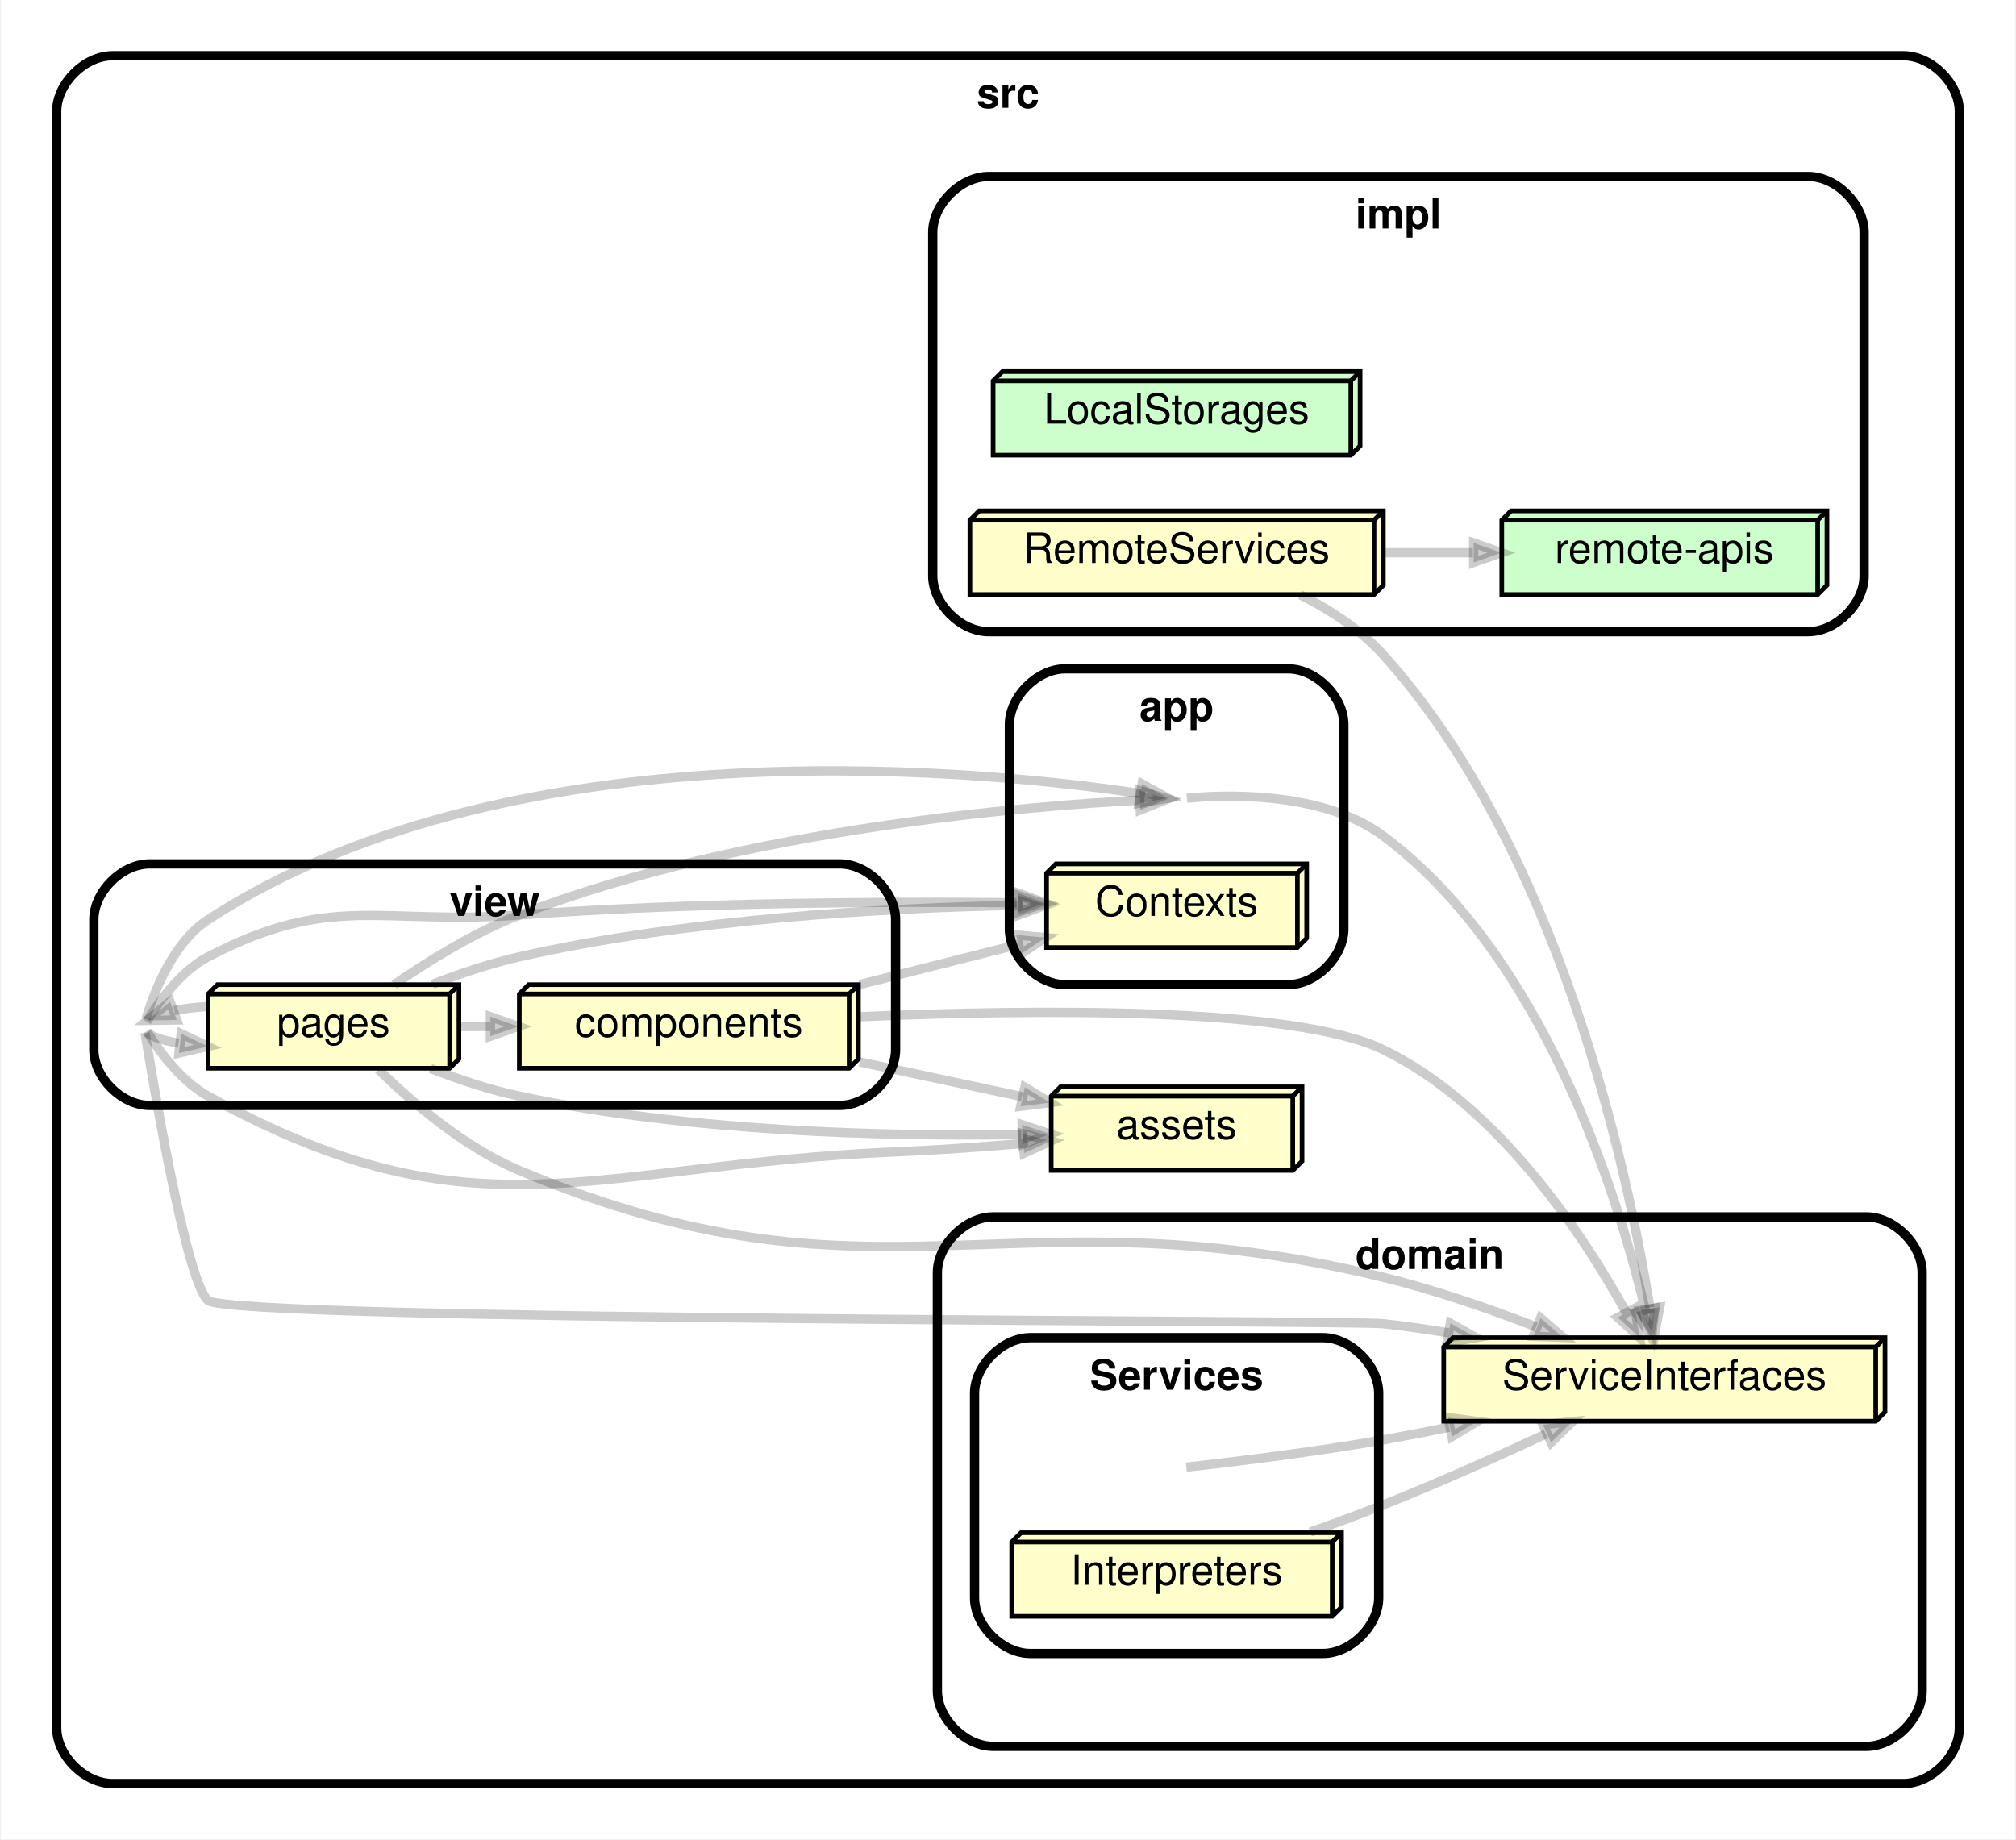
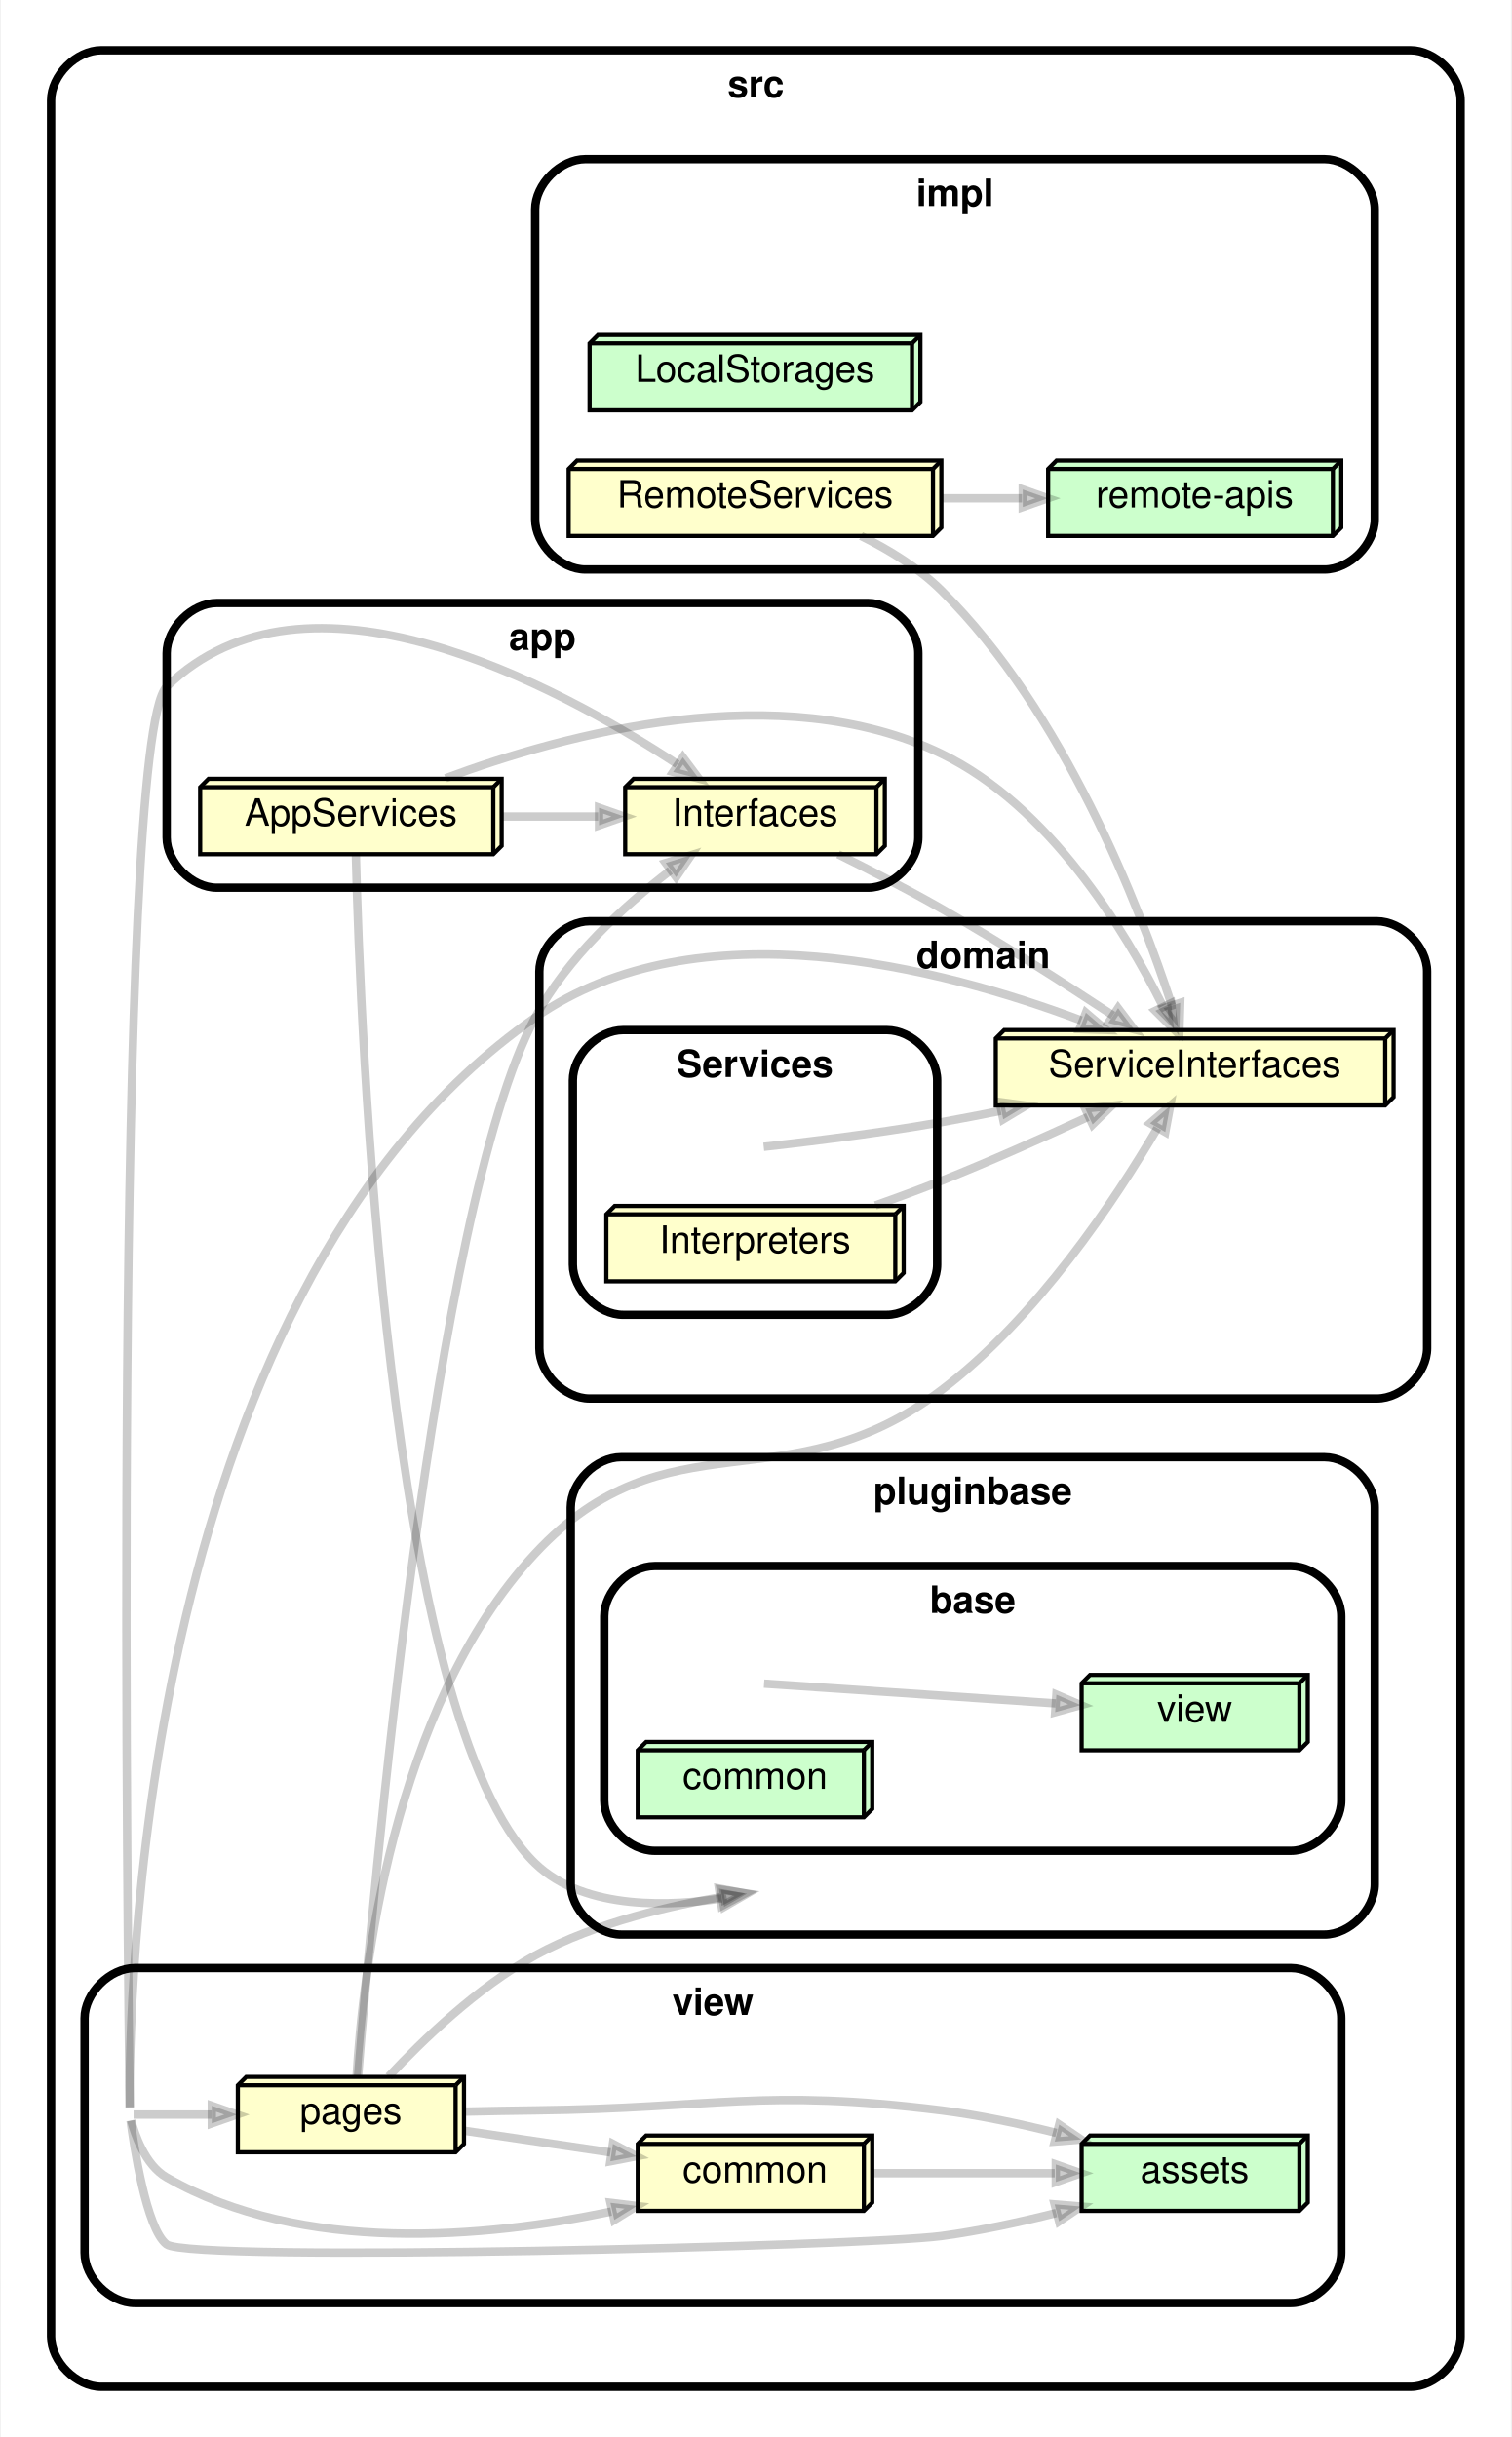
- <svg xmlns="http://www.w3.org/2000/svg" xmlns:xlink="http://www.w3.org/1999/xlink" width="434pt" height="396pt" viewBox="0.00 0.00 433.60 396.00">
-   <g id="graph0" class="graph" transform="scale(1 1) rotate(0) translate(4 392)">
-     <polygon fill="white" stroke="transparent" points="-4,4 -4,-392 429.6,-392 429.6,4 -4,4" />
+ <svg xmlns="http://www.w3.org/2000/svg" xmlns:xlink="http://www.w3.org/1999/xlink" width="361pt" height="582pt" viewBox="0.00 0.00 360.60 582.00">
+   <g id="graph0" class="graph" transform="scale(1 1) rotate(0) translate(4 578)">
+     <polygon fill="white" stroke="transparent" points="-4,4 -4,-578 356.6,-578 356.6,4 -4,4" />
    <g id="clust1" class="cluster">
-       <path fill="#ffffff" stroke="black" stroke-width="2" d="M20,-8C20,-8 405.6,-8 405.6,-8 411.6,-8 417.6,-14 417.6,-20 417.6,-20 417.6,-368 417.6,-368 417.6,-374 411.6,-380 405.6,-380 405.6,-380 20,-380 20,-380 14,-380 8,-374 8,-368 8,-368 8,-20 8,-20 8,-14 14,-8 20,-8" />
-       <text text-anchor="middle" x="212.8" y="-368.8" font-family="Helvetica,sans-Serif" font-weight="bold" font-size="9.00">src</text>
+       <path fill="#ffffff" stroke="black" stroke-width="2" d="M20,-8C20,-8 332.6,-8 332.6,-8 338.6,-8 344.6,-14 344.6,-20 344.6,-20 344.6,-554 344.6,-554 344.6,-560 338.6,-566 332.6,-566 332.6,-566 20,-566 20,-566 14,-566 8,-560 8,-554 8,-554 8,-20 8,-20 8,-14 14,-8 20,-8" />
+       <text text-anchor="middle" x="176.3" y="-554.8" font-family="Helvetica,sans-Serif" font-weight="bold" font-size="9.00">src</text>
    </g>
    <g id="clust2" class="cluster">
-       <path fill="#ffffff" stroke="black" stroke-width="2" d="M225.1,-180C225.1,-180 273.1,-180 273.1,-180 279.1,-180 285.1,-186 285.1,-192 285.1,-192 285.1,-236 285.1,-236 285.1,-242 279.1,-248 273.1,-248 273.1,-248 225.1,-248 225.1,-248 219.1,-248 213.1,-242 213.1,-236 213.1,-236 213.1,-192 213.1,-192 213.1,-186 219.1,-180 225.1,-180" />
-       <text text-anchor="middle" x="249.1" y="-236.8" font-family="Helvetica,sans-Serif" font-weight="bold" font-size="9.00">app</text>
+       <path fill="#ffffff" stroke="black" stroke-width="2" d="M47.6,-366C47.6,-366 203.1,-366 203.1,-366 209.1,-366 215.1,-372 215.1,-378 215.1,-378 215.1,-422 215.1,-422 215.1,-428 209.1,-434 203.1,-434 203.1,-434 47.6,-434 47.6,-434 41.6,-434 35.6,-428 35.6,-422 35.6,-422 35.6,-378 35.6,-378 35.6,-372 41.6,-366 47.6,-366" />
+       <text text-anchor="middle" x="125.35" y="-422.8" font-family="Helvetica,sans-Serif" font-weight="bold" font-size="9.00">app</text>
    </g>
    <g id="clust3" class="cluster">
-       <path fill="#ffffff" stroke="black" stroke-width="2" d="M209.6,-16C209.6,-16 397.6,-16 397.6,-16 403.6,-16 409.6,-22 409.6,-28 409.6,-28 409.6,-118 409.6,-118 409.6,-124 403.6,-130 397.6,-130 397.6,-130 209.6,-130 209.6,-130 203.6,-130 197.6,-124 197.6,-118 197.6,-118 197.6,-28 197.6,-28 197.6,-22 203.6,-16 209.6,-16" />
-       <text text-anchor="middle" x="303.6" y="-118.8" font-family="Helvetica,sans-Serif" font-weight="bold" font-size="9.00">domain</text>
+       <path fill="#ffffff" stroke="black" stroke-width="2" d="M136.6,-244C136.6,-244 324.6,-244 324.6,-244 330.6,-244 336.6,-250 336.6,-256 336.6,-256 336.6,-346 336.6,-346 336.6,-352 330.6,-358 324.6,-358 324.6,-358 136.6,-358 136.6,-358 130.6,-358 124.6,-352 124.6,-346 124.6,-346 124.6,-256 124.6,-256 124.6,-250 130.6,-244 136.6,-244" />
+       <text text-anchor="middle" x="230.6" y="-346.8" font-family="Helvetica,sans-Serif" font-weight="bold" font-size="9.00">domain</text>
    </g>
    <g id="clust4" class="cluster">
-       <path fill="#ffffff" stroke="black" stroke-width="2" d="M217.6,-36C217.6,-36 280.6,-36 280.6,-36 286.6,-36 292.6,-42 292.6,-48 292.6,-48 292.6,-92 292.6,-92 292.6,-98 286.6,-104 280.6,-104 280.6,-104 217.6,-104 217.6,-104 211.6,-104 205.6,-98 205.6,-92 205.6,-92 205.6,-48 205.6,-48 205.6,-42 211.6,-36 217.6,-36" />
-       <text text-anchor="middle" x="249.1" y="-92.8" font-family="Helvetica,sans-Serif" font-weight="bold" font-size="9.00">Services</text>
+       <path fill="#ffffff" stroke="black" stroke-width="2" d="M144.6,-264C144.6,-264 207.6,-264 207.6,-264 213.6,-264 219.6,-270 219.6,-276 219.6,-276 219.6,-320 219.6,-320 219.6,-326 213.6,-332 207.6,-332 207.6,-332 144.6,-332 144.6,-332 138.6,-332 132.6,-326 132.6,-320 132.6,-320 132.6,-276 132.6,-276 132.6,-270 138.6,-264 144.6,-264" />
+       <text text-anchor="middle" x="176.1" y="-320.8" font-family="Helvetica,sans-Serif" font-weight="bold" font-size="9.00">Services</text>
    </g>
    <g id="clust5" class="cluster">
-       <path fill="#ffffff" stroke="black" stroke-width="2" d="M208.6,-256C208.6,-256 385.1,-256 385.1,-256 391.1,-256 397.1,-262 397.1,-268 397.1,-268 397.1,-342 397.1,-342 397.1,-348 391.1,-354 385.1,-354 385.1,-354 208.6,-354 208.6,-354 202.6,-354 196.6,-348 196.6,-342 196.6,-342 196.6,-268 196.6,-268 196.6,-262 202.6,-256 208.6,-256" />
-       <text text-anchor="middle" x="296.85" y="-342.8" font-family="Helvetica,sans-Serif" font-weight="bold" font-size="9.00">impl</text>
+       <path fill="#ffffff" stroke="black" stroke-width="2" d="M135.6,-442C135.6,-442 312.1,-442 312.1,-442 318.1,-442 324.1,-448 324.1,-454 324.1,-454 324.1,-528 324.1,-528 324.1,-534 318.1,-540 312.1,-540 312.1,-540 135.6,-540 135.6,-540 129.6,-540 123.6,-534 123.6,-528 123.6,-528 123.6,-454 123.6,-454 123.6,-448 129.6,-442 135.6,-442" />
+       <text text-anchor="middle" x="223.85" y="-528.8" font-family="Helvetica,sans-Serif" font-weight="bold" font-size="9.00">impl</text>
    </g>
    <g id="clust6" class="cluster">
-       <path fill="#ffffff" stroke="black" stroke-width="2" d="M28,-154C28,-154 176.6,-154 176.6,-154 182.6,-154 188.6,-160 188.6,-166 188.6,-166 188.6,-194 188.6,-194 188.6,-200 182.6,-206 176.6,-206 176.6,-206 28,-206 28,-206 22,-206 16,-200 16,-194 16,-194 16,-166 16,-166 16,-160 22,-154 28,-154" />
-       <text text-anchor="middle" x="102.3" y="-194.8" font-family="Helvetica,sans-Serif" font-weight="bold" font-size="9.00">view</text>
+       <path fill="#ffffff" stroke="black" stroke-width="2" d="M144.1,-116C144.1,-116 312.1,-116 312.1,-116 318.1,-116 324.1,-122 324.1,-128 324.1,-128 324.1,-218 324.1,-218 324.1,-224 318.1,-230 312.1,-230 312.1,-230 144.1,-230 144.1,-230 138.1,-230 132.1,-224 132.1,-218 132.1,-218 132.1,-128 132.1,-128 132.1,-122 138.1,-116 144.1,-116" />
+       <text text-anchor="middle" x="228.1" y="-218.8" font-family="Helvetica,sans-Serif" font-weight="bold" font-size="9.00">pluginbase</text>
+     </g>
+     <g id="clust7" class="cluster">
+       <path fill="#ffffff" stroke="black" stroke-width="2" d="M152.1,-136C152.1,-136 304.1,-136 304.1,-136 310.1,-136 316.1,-142 316.1,-148 316.1,-148 316.1,-192 316.1,-192 316.1,-198 310.1,-204 304.1,-204 304.1,-204 152.1,-204 152.1,-204 146.1,-204 140.1,-198 140.1,-192 140.1,-192 140.1,-148 140.1,-148 140.1,-142 146.1,-136 152.1,-136" />
+       <text text-anchor="middle" x="228.1" y="-192.8" font-family="Helvetica,sans-Serif" font-weight="bold" font-size="9.00">base</text>
+     </g>
+     <g id="clust8" class="cluster">
+       <path fill="#ffffff" stroke="black" stroke-width="2" d="M28,-28C28,-28 304.1,-28 304.1,-28 310.1,-28 316.1,-34 316.1,-40 316.1,-40 316.1,-96 316.1,-96 316.1,-102 310.1,-108 304.1,-108 304.1,-108 28,-108 28,-108 22,-108 16,-102 16,-96 16,-96 16,-40 16,-40 16,-34 22,-28 28,-28" />
+       <text text-anchor="middle" x="166.05" y="-96.8" font-family="Helvetica,sans-Serif" font-weight="bold" font-size="9.00">view</text>
    </g>
    <g id="node3" class="node">
      <g id="a_node3">
-         <a xlink:href="src/domain/ServiceInterfaces" xlink:title="ServiceInterfaces">
-           <polygon fill="#ffffcc" stroke="black" points="401.6,-104 308.6,-104 306.6,-102 306.6,-86 399.6,-86 401.6,-88 401.6,-104" />
-           <polyline fill="none" stroke="black" points="399.6,-102 306.6,-102 " />
-           <polyline fill="none" stroke="black" points="399.6,-102 399.6,-86 " />
-           <polyline fill="none" stroke="black" points="399.6,-102 401.6,-104 " />
-           <text text-anchor="middle" x="354.1" y="-92.8" font-family="Helvetica,sans-Serif" font-size="9.00">ServiceInterfaces</text>
-         </a>
-       </g>
-     </g>
-     <g id="edge1" class="edge">
-       <path fill="none" stroke="#000000" stroke-width="2" stroke-opacity="0.2" d="M251.32,-220.14C256.85,-220.7 279.82,-222.29 293.6,-212 327.95,-186.37 343.94,-135.25 350.01,-109.93" />
-       <polygon fill="#000000" fill-opacity="0.2" stroke="#000000" stroke-width="2" stroke-opacity="0.2" points="352.06,-110.4 351.34,-104.08 347.96,-109.46 352.06,-110.4" />
+         <a xlink:href="src/app/AppServices" xlink:title="AppServices">
+           <polygon fill="#ffffcc" stroke="black" points="115.6,-392 45.6,-392 43.6,-390 43.6,-374 113.6,-374 115.6,-376 115.6,-392" />
+           <polyline fill="none" stroke="black" points="113.6,-390 43.6,-390 " />
+           <polyline fill="none" stroke="black" points="113.6,-390 113.6,-374 " />
+           <polyline fill="none" stroke="black" points="113.6,-390 115.6,-392 " />
+           <text text-anchor="middle" x="79.6" y="-380.8" font-family="Helvetica,sans-Serif" font-size="9.00">AppServices</text>
+         </a>
+       </g>
    </g>
    <g id="node4" class="node">
      <g id="a_node4">
-         <a xlink:href="src/app/Contexts" xlink:title="Contexts">
-           <polygon fill="#ffffcc" stroke="black" points="277.1,-206 223.1,-206 221.1,-204 221.1,-188 275.1,-188 277.1,-190 277.1,-206" />
-           <polyline fill="none" stroke="black" points="275.1,-204 221.1,-204 " />
-           <polyline fill="none" stroke="black" points="275.1,-204 275.1,-188 " />
-           <polyline fill="none" stroke="black" points="275.1,-204 277.1,-206 " />
-           <text text-anchor="middle" x="249.1" y="-194.8" font-family="Helvetica,sans-Serif" font-size="9.00">Contexts</text>
-         </a>
-       </g>
-     </g>
-     <g id="node5" class="node">
-       <g id="a_node5">
-         <a xlink:href="src/assets" xlink:title="assets">
-           <polygon fill="#ffffcc" stroke="black" points="276.1,-158 224.1,-158 222.1,-156 222.1,-140 274.1,-140 276.1,-142 276.1,-158" />
-           <polyline fill="none" stroke="black" points="274.1,-156 222.1,-156 " />
-           <polyline fill="none" stroke="black" points="274.1,-156 274.1,-140 " />
-           <polyline fill="none" stroke="black" points="274.1,-156 276.1,-158 " />
-           <text text-anchor="middle" x="249.1" y="-146.8" font-family="Helvetica,sans-Serif" font-size="9.00">assets</text>
-         </a>
-       </g>
+         <a xlink:href="src/domain/ServiceInterfaces" xlink:title="ServiceInterfaces">
+           <polygon fill="#ffffcc" stroke="black" points="328.6,-332 235.6,-332 233.6,-330 233.6,-314 326.6,-314 328.6,-316 328.6,-332" />
+           <polyline fill="none" stroke="black" points="326.6,-330 233.6,-330 " />
+           <polyline fill="none" stroke="black" points="326.6,-330 326.6,-314 " />
+           <polyline fill="none" stroke="black" points="326.6,-330 328.6,-332 " />
+           <text text-anchor="middle" x="281.1" y="-320.8" font-family="Helvetica,sans-Serif" font-size="9.00">ServiceInterfaces</text>
+         </a>
+       </g>
+     </g>
+     <g id="edge1" class="edge">
+       <path fill="none" stroke="#000000" stroke-width="2" stroke-opacity="0.2" d="M102.21,-392.14C130.8,-402.77 182.08,-416.61 220.6,-398 246.42,-385.53 264.46,-355.81 273.48,-337.75" />
+       <polygon fill="#000000" fill-opacity="0.2" stroke="#000000" stroke-width="2" stroke-opacity="0.2" points="275.48,-338.43 276.19,-332.12 271.7,-336.61 275.48,-338.43" />
    </g>
    <g id="edge2" class="edge">
-       <path fill="none" stroke="#000000" stroke-width="2" stroke-opacity="0.2" d="M251.18,-76.12C256.09,-76.66 276.79,-79.01 293.6,-82 298.21,-82.82 303.01,-83.75 307.79,-84.72" />
-       <polygon fill="#000000" fill-opacity="0.2" stroke="#000000" stroke-width="2" stroke-opacity="0.2" points="307.52,-86.8 313.82,-85.96 308.37,-82.69 307.52,-86.8" />
-     </g>
-     <g id="node8" class="node">
-       <g id="a_node8">
+       <path fill="none" stroke="#000000" stroke-width="2" stroke-opacity="0.2" d="M80.78,-373.86C81.81,-332.97 88.11,-167.26 123.6,-133 135.6,-121.41 157.13,-122.91 168.16,-124.64" />
+       <polygon fill="#000000" fill-opacity="0.2" stroke="#000000" stroke-width="2" stroke-opacity="0.2" points="167.94,-126.73 174.22,-125.79 168.72,-122.61 167.94,-126.73" />
+     </g>
+     <g id="node6" class="node">
+       <g id="a_node6">
+         <a xlink:href="src/app/Interfaces" xlink:title="Interfaces">
+           <polygon fill="#ffffcc" stroke="black" points="207.1,-392 147.1,-392 145.1,-390 145.1,-374 205.1,-374 207.1,-376 207.1,-392" />
+           <polyline fill="none" stroke="black" points="205.1,-390 145.1,-390 " />
+           <polyline fill="none" stroke="black" points="205.1,-390 205.1,-374 " />
+           <polyline fill="none" stroke="black" points="205.1,-390 207.1,-392 " />
+           <text text-anchor="middle" x="176.1" y="-380.8" font-family="Helvetica,sans-Serif" font-size="9.00">Interfaces</text>
+         </a>
+       </g>
+     </g>
+     <g id="edge3" class="edge">
+       <path fill="none" stroke="#000000" stroke-width="2" stroke-opacity="0.2" d="M115.79,-383C123.25,-383 131.14,-383 138.65,-383" />
+       <polygon fill="#000000" fill-opacity="0.2" stroke="#000000" stroke-width="2" stroke-opacity="0.2" points="138.85,-385.1 144.85,-383 138.85,-380.9 138.85,-385.1" />
+     </g>
+     <g id="edge4" class="edge">
+       <path fill="none" stroke="#000000" stroke-width="2" stroke-opacity="0.2" d="M195.95,-373.98C203.68,-370.15 212.66,-365.53 220.6,-361 234.63,-353 249.99,-343.16 261.59,-335.5" />
+       <polygon fill="#000000" fill-opacity="0.2" stroke="#000000" stroke-width="2" stroke-opacity="0.2" points="262.8,-337.22 266.63,-332.15 260.47,-333.72 262.8,-337.22" />
+     </g>
+     <g id="edge5" class="edge">
+       <path fill="none" stroke="#000000" stroke-width="2" stroke-opacity="0.2" d="M178.18,-304.12C183.09,-304.66 203.79,-307.01 220.6,-310 225.21,-310.82 230.01,-311.75 234.79,-312.72" />
+       <polygon fill="#000000" fill-opacity="0.2" stroke="#000000" stroke-width="2" stroke-opacity="0.2" points="234.52,-314.8 240.82,-313.96 235.37,-310.69 234.52,-314.8" />
+     </g>
+     <g id="node9" class="node">
+       <g id="a_node9">
        <a xlink:href="src/domain/Services/Interpreters" xlink:title="Interpreters">
-           <polygon fill="#ffffcc" stroke="black" points="284.6,-62 215.6,-62 213.6,-60 213.6,-44 282.6,-44 284.6,-46 284.6,-62" />
-           <polyline fill="none" stroke="black" points="282.6,-60 213.6,-60 " />
-           <polyline fill="none" stroke="black" points="282.6,-60 282.6,-44 " />
-           <polyline fill="none" stroke="black" points="282.6,-60 284.6,-62 " />
-           <text text-anchor="middle" x="249.1" y="-50.8" font-family="Helvetica,sans-Serif" font-size="9.00">Interpreters</text>
-         </a>
-       </g>
-     </g>
-     <g id="edge3" class="edge">
-       <path fill="none" stroke="#000000" stroke-width="2" stroke-opacity="0.2" d="M277.86,-62.14C283.12,-63.99 288.55,-65.99 293.6,-68 305.25,-72.64 317.93,-78.31 328.58,-83.25" />
-       <polygon fill="#000000" fill-opacity="0.2" stroke="#000000" stroke-width="2" stroke-opacity="0.2" points="327.95,-85.27 334.27,-85.91 329.72,-81.46 327.95,-85.27" />
-     </g>
-     <g id="node10" class="node">
-       <g id="a_node10">
-         <a xlink:href="src/impl/LocalStorages" xlink:title="LocalStorages">
-           <polygon fill="#ccffcc" stroke="black" points="288.6,-312 211.6,-312 209.6,-310 209.6,-294 286.6,-294 288.6,-296 288.6,-312" />
-           <polyline fill="none" stroke="black" points="286.6,-310 209.6,-310 " />
-           <polyline fill="none" stroke="black" points="286.6,-310 286.6,-294 " />
-           <polyline fill="none" stroke="black" points="286.6,-310 288.6,-312 " />
-           <text text-anchor="middle" x="249.1" y="-300.8" font-family="Helvetica,sans-Serif" font-size="9.00">LocalStorages</text>
-         </a>
-       </g>
+           <polygon fill="#ffffcc" stroke="black" points="211.6,-290 142.6,-290 140.6,-288 140.6,-272 209.6,-272 211.6,-274 211.6,-290" />
+           <polyline fill="none" stroke="black" points="209.6,-288 140.6,-288 " />
+           <polyline fill="none" stroke="black" points="209.6,-288 209.6,-272 " />
+           <polyline fill="none" stroke="black" points="209.6,-288 211.6,-290 " />
+           <text text-anchor="middle" x="176.1" y="-278.8" font-family="Helvetica,sans-Serif" font-size="9.00">Interpreters</text>
+         </a>
+       </g>
+     </g>
+     <g id="edge6" class="edge">
+       <path fill="none" stroke="#000000" stroke-width="2" stroke-opacity="0.2" d="M204.86,-290.14C210.12,-291.99 215.55,-293.99 220.6,-296 232.25,-300.64 244.93,-306.31 255.58,-311.25" />
+       <polygon fill="#000000" fill-opacity="0.2" stroke="#000000" stroke-width="2" stroke-opacity="0.2" points="254.95,-313.27 261.27,-313.91 256.72,-309.46 254.95,-313.27" />
    </g>
    <g id="node11" class="node">
      <g id="a_node11">
-         <a xlink:href="src/impl/RemoteServices" xlink:title="RemoteServices">
-           <polygon fill="#ffffcc" stroke="black" points="293.6,-282 206.6,-282 204.6,-280 204.6,-264 291.6,-264 293.6,-266 293.6,-282" />
-           <polyline fill="none" stroke="black" points="291.6,-280 204.6,-280 " />
-           <polyline fill="none" stroke="black" points="291.6,-280 291.6,-264 " />
-           <polyline fill="none" stroke="black" points="291.6,-280 293.6,-282 " />
-           <text text-anchor="middle" x="249.1" y="-270.8" font-family="Helvetica,sans-Serif" font-size="9.00">RemoteServices</text>
-         </a>
-       </g>
-     </g>
-     <g id="edge4" class="edge">
-       <path fill="none" stroke="#000000" stroke-width="2" stroke-opacity="0.2" d="M275.73,-263.93C282.22,-260.66 288.73,-256.41 293.6,-251 331.3,-209.16 346.05,-140.96 350.97,-110.52" />
-       <polygon fill="#000000" fill-opacity="0.2" stroke="#000000" stroke-width="2" stroke-opacity="0.2" points="353.09,-110.54 351.92,-104.29 348.94,-109.91 353.09,-110.54" />
+         <a xlink:href="src/impl/LocalStorages" xlink:title="LocalStorages">
+           <polygon fill="#ccffcc" stroke="black" points="215.6,-498 138.6,-498 136.6,-496 136.6,-480 213.6,-480 215.6,-482 215.6,-498" />
+           <polyline fill="none" stroke="black" points="213.6,-496 136.6,-496 " />
+           <polyline fill="none" stroke="black" points="213.6,-496 213.6,-480 " />
+           <polyline fill="none" stroke="black" points="213.6,-496 215.6,-498 " />
+           <text text-anchor="middle" x="176.1" y="-486.8" font-family="Helvetica,sans-Serif" font-size="9.00">LocalStorages</text>
+         </a>
+       </g>
    </g>
    <g id="node12" class="node">
      <g id="a_node12">
+         <a xlink:href="src/impl/RemoteServices" xlink:title="RemoteServices">
+           <polygon fill="#ffffcc" stroke="black" points="220.6,-468 133.6,-468 131.6,-466 131.6,-450 218.6,-450 220.6,-452 220.6,-468" />
+           <polyline fill="none" stroke="black" points="218.6,-466 131.6,-466 " />
+           <polyline fill="none" stroke="black" points="218.6,-466 218.6,-450 " />
+           <polyline fill="none" stroke="black" points="218.6,-466 220.6,-468 " />
+           <text text-anchor="middle" x="176.1" y="-456.8" font-family="Helvetica,sans-Serif" font-size="9.00">RemoteServices</text>
+         </a>
+       </g>
+     </g>
+     <g id="edge7" class="edge">
+       <path fill="none" stroke="#000000" stroke-width="2" stroke-opacity="0.2" d="M201.41,-450C208.19,-446.66 215.18,-442.35 220.6,-437 249.91,-408.06 267.88,-361.62 275.63,-337.93" />
+       <polygon fill="#000000" fill-opacity="0.2" stroke="#000000" stroke-width="2" stroke-opacity="0.2" points="277.65,-338.51 277.46,-332.16 273.65,-337.24 277.65,-338.51" />
+     </g>
+     <g id="node13" class="node">
+       <g id="a_node13">
        <a xlink:href="src/impl/remote-apis" xlink:title="remote-apis">
-           <polygon fill="#ccffcc" stroke="black" points="389.1,-282 321.1,-282 319.1,-280 319.1,-264 387.1,-264 389.1,-266 389.1,-282" />
-           <polyline fill="none" stroke="black" points="387.1,-280 319.1,-280 " />
-           <polyline fill="none" stroke="black" points="387.1,-280 387.1,-264 " />
-           <polyline fill="none" stroke="black" points="387.1,-280 389.1,-282 " />
-           <text text-anchor="middle" x="354.1" y="-270.8" font-family="Helvetica,sans-Serif" font-size="9.00">remote-apis</text>
-         </a>
-       </g>
-     </g>
-     <g id="edge5" class="edge">
-       <path fill="none" stroke="#000000" stroke-width="2" stroke-opacity="0.2" d="M293.78,-273C300.11,-273 306.61,-273 312.87,-273" />
-       <polygon fill="#000000" fill-opacity="0.2" stroke="#000000" stroke-width="2" stroke-opacity="0.2" points="313.04,-275.1 319.04,-273 313.04,-270.9 313.04,-275.1" />
-     </g>
-     <g id="edge7" class="edge">
-       <path fill="none" stroke="#000000" stroke-width="2" stroke-opacity="0.2" d="M27.22,-172.56C28.45,-176.83 32.48,-188.71 40.6,-194 107.86,-237.83 213.74,-225.34 241.34,-221.12" />
-       <polygon fill="#000000" fill-opacity="0.2" stroke="#000000" stroke-width="2" stroke-opacity="0.2" points="241.68,-223.2 247.26,-220.15 241,-219.05 241.68,-223.2" />
-     </g>
-     <g id="edge9" class="edge">
-       <path fill="none" stroke="#000000" stroke-width="2" stroke-opacity="0.2" d="M27.02,-169.64C28.38,-161.18 35.86,-115.84 40.6,-112 46.06,-107.58 286.61,-107.77 293.6,-107 298.17,-106.5 302.9,-105.82 307.62,-105.04" />
-       <polygon fill="#000000" fill-opacity="0.2" stroke="#000000" stroke-width="2" stroke-opacity="0.2" points="308.02,-107.1 313.57,-104 307.3,-102.96 308.02,-107.1" />
-     </g>
-     <g id="edge6" class="edge">
-       <path fill="none" stroke="#000000" stroke-width="2" stroke-opacity="0.2" d="M27.39,-172.03C29.04,-174.82 34.07,-182.6 40.6,-186 67.25,-199.88 77.64,-192.78 107.6,-195 144.13,-197.7 186.14,-197.92 214.63,-197.64" />
-       <polygon fill="#000000" fill-opacity="0.2" stroke="#000000" stroke-width="2" stroke-opacity="0.2" points="214.89,-199.74 220.86,-197.57 214.84,-195.54 214.89,-199.74" />
+           <polygon fill="#ccffcc" stroke="black" points="316.1,-468 248.1,-468 246.1,-466 246.1,-450 314.1,-450 316.1,-452 316.1,-468" />
+           <polyline fill="none" stroke="black" points="314.1,-466 246.1,-466 " />
+           <polyline fill="none" stroke="black" points="314.1,-466 314.1,-450 " />
+           <polyline fill="none" stroke="black" points="314.1,-466 316.1,-468 " />
+           <text text-anchor="middle" x="281.1" y="-456.8" font-family="Helvetica,sans-Serif" font-size="9.00">remote-apis</text>
+         </a>
+       </g>
    </g>
    <g id="edge8" class="edge">
-       <path fill="none" stroke="#000000" stroke-width="2" stroke-opacity="0.2" d="M27.39,-169.99C29.07,-167.23 34.15,-159.54 40.6,-156 98.45,-124.24 122.66,-141.23 188.6,-144 197.52,-144.37 207.17,-145.06 216.06,-145.81" />
-       <polygon fill="#000000" fill-opacity="0.2" stroke="#000000" stroke-width="2" stroke-opacity="0.2" points="215.9,-147.91 222.06,-146.34 216.27,-143.72 215.9,-147.91" />
-     </g>
-     <g id="node14" class="node">
-       <g id="a_node14">
-         <a xlink:href="src/view/pages" xlink:title="pages">
-           <polygon fill="#ffffcc" stroke="black" points="94.6,-180 42.6,-180 40.6,-178 40.6,-162 92.6,-162 94.6,-164 94.6,-180" />
-           <polyline fill="none" stroke="black" points="92.6,-178 40.6,-178 " />
-           <polyline fill="none" stroke="black" points="92.6,-178 92.6,-162 " />
-           <polyline fill="none" stroke="black" points="92.6,-178 94.6,-180 " />
-           <text text-anchor="middle" x="67.6" y="-168.8" font-family="Helvetica,sans-Serif" font-size="9.00">pages</text>
-         </a>
-       </g>
-     </g>
-     <g id="edge10" class="edge">
-       <path fill="none" stroke="#000000" stroke-width="2" stroke-opacity="0.2" d="M27.49,-169.7C28.63,-168.7 31.08,-167.93 34.23,-167.4" />
-       <polygon fill="#000000" fill-opacity="0.2" stroke="#000000" stroke-width="2" stroke-opacity="0.2" points="34.8,-169.45 40.52,-166.7 34.33,-165.28 34.8,-169.45" />
-     </g>
-     <g id="edge15" class="edge">
-       <path fill="none" stroke="#000000" stroke-width="2" stroke-opacity="0.2" d="M80.64,-180C88.06,-185.13 97.96,-191.26 107.6,-195 156.32,-213.91 220.14,-218.63 241.1,-219.71" />
-       <polygon fill="#000000" fill-opacity="0.2" stroke="#000000" stroke-width="2" stroke-opacity="0.2" points="241.09,-221.81 247.17,-219.97 241.27,-217.61 241.09,-221.81" />
-     </g>
-     <g id="edge17" class="edge">
-       <path fill="none" stroke="#000000" stroke-width="2" stroke-opacity="0.2" d="M77.26,-161.75C84.61,-154.54 95.8,-144.95 107.6,-140 184.41,-107.77 212.66,-136.69 293.6,-117 304.6,-114.32 316.37,-110.25 326.5,-106.33" />
-       <polygon fill="#000000" fill-opacity="0.2" stroke="#000000" stroke-width="2" stroke-opacity="0.2" points="327.46,-108.21 332.27,-104.05 325.91,-104.3 327.46,-108.21" />
-     </g>
-     <g id="edge14" class="edge">
-       <path fill="none" stroke="#000000" stroke-width="2" stroke-opacity="0.2" d="M88.9,-180.08C94.82,-182.38 101.37,-184.59 107.6,-186 143.65,-194.16 186.08,-196.52 214.81,-197.08" />
-       <polygon fill="#000000" fill-opacity="0.2" stroke="#000000" stroke-width="2" stroke-opacity="0.2" points="215.05,-199.19 221.08,-197.18 215.12,-194.99 215.05,-199.19" />
-     </g>
-     <g id="edge16" class="edge">
-       <path fill="none" stroke="#000000" stroke-width="2" stroke-opacity="0.2" d="M88.47,-161.96C94.5,-159.61 101.21,-157.35 107.6,-156 144.03,-148.29 186.9,-147.28 215.62,-147.73" />
-       <polygon fill="#000000" fill-opacity="0.2" stroke="#000000" stroke-width="2" stroke-opacity="0.2" points="215.85,-149.83 221.89,-147.85 215.93,-145.63 215.85,-149.83" />
-     </g>
-     <g id="edge19" class="edge">
-       <path fill="none" stroke="#000000" stroke-width="2" stroke-opacity="0.2" d="M40.52,-175.3C37.89,-175.13 35.41,-174.84 33.31,-174.43" />
-       <polygon fill="#000000" fill-opacity="0.2" stroke="#000000" stroke-width="2" stroke-opacity="0.2" points="33.85,-172.39 27.49,-172.3 32.4,-176.34 33.85,-172.39" />
+       <path fill="none" stroke="#000000" stroke-width="2" stroke-opacity="0.2" d="M220.78,-459C227.11,-459 233.61,-459 239.87,-459" />
+       <polygon fill="#000000" fill-opacity="0.2" stroke="#000000" stroke-width="2" stroke-opacity="0.2" points="240.04,-461.1 246.04,-459 240.04,-456.9 240.04,-461.1" />
    </g>
    <g id="node15" class="node">
      <g id="a_node15">
-         <a xlink:href="src/view/components" xlink:title="components">
-           <polygon fill="#ffffcc" stroke="black" points="180.6,-180 109.6,-180 107.6,-178 107.6,-162 178.6,-162 180.6,-164 180.6,-180" />
-           <polyline fill="none" stroke="black" points="178.6,-178 107.6,-178 " />
-           <polyline fill="none" stroke="black" points="178.6,-178 178.6,-162 " />
-           <polyline fill="none" stroke="black" points="178.6,-178 180.6,-180 " />
-           <text text-anchor="middle" x="144.1" y="-168.8" font-family="Helvetica,sans-Serif" font-size="9.00">components</text>
-         </a>
-       </g>
+         <a xlink:href="src/pluginbase/base/view" xlink:title="view">
+           <polygon fill="#ccffcc" stroke="black" points="308.1,-178 256.1,-178 254.1,-176 254.1,-160 306.1,-160 308.1,-162 308.1,-178" />
+           <polyline fill="none" stroke="black" points="306.1,-176 254.1,-176 " />
+           <polyline fill="none" stroke="black" points="306.1,-176 306.1,-160 " />
+           <polyline fill="none" stroke="black" points="306.1,-176 308.1,-178 " />
+           <text text-anchor="middle" x="281.1" y="-166.8" font-family="Helvetica,sans-Serif" font-size="9.00">view</text>
+         </a>
+       </g>
+     </g>
+     <g id="edge9" class="edge">
+       <path fill="none" stroke="#000000" stroke-width="2" stroke-opacity="0.2" d="M178.26,-175.92C185.08,-175.46 220.69,-173.04 247.9,-171.19" />
+       <polygon fill="#000000" fill-opacity="0.2" stroke="#000000" stroke-width="2" stroke-opacity="0.2" points="248.07,-173.28 253.91,-170.78 247.78,-169.09 248.07,-173.28" />
+     </g>
+     <g id="node16" class="node">
+       <g id="a_node16">
+         <a xlink:href="src/pluginbase/base/common" xlink:title="common">
+           <polygon fill="#ccffcc" stroke="black" points="204.1,-162 150.1,-162 148.1,-160 148.1,-144 202.1,-144 204.1,-146 204.1,-162" />
+           <polyline fill="none" stroke="black" points="202.1,-160 148.1,-160 " />
+           <polyline fill="none" stroke="black" points="202.1,-160 202.1,-144 " />
+           <polyline fill="none" stroke="black" points="202.1,-160 204.1,-162 " />
+           <text text-anchor="middle" x="176.1" y="-150.8" font-family="Helvetica,sans-Serif" font-size="9.00">common</text>
+         </a>
+       </g>
+     </g>
+     <g id="edge11" class="edge">
+       <path fill="none" stroke="#000000" stroke-width="2" stroke-opacity="0.2" d="M26.77,-74.66C26.57,-93.54 27.31,-267.92 123.6,-335 162.44,-362.05 220.61,-346.87 254.01,-334.31" />
+       <polygon fill="#000000" fill-opacity="0.2" stroke="#000000" stroke-width="2" stroke-opacity="0.2" points="255.12,-336.14 259.95,-332.01 253.6,-332.22 255.12,-336.14" />
+     </g>
+     <g id="edge10" class="edge">
+       <path fill="none" stroke="#000000" stroke-width="2" stroke-opacity="0.2" d="M26.78,-74.76C26.42,-100.59 22.61,-401.34 35.6,-414 68.89,-446.44 128.16,-414.8 157.56,-395.49" />
+       <polygon fill="#000000" fill-opacity="0.2" stroke="#000000" stroke-width="2" stroke-opacity="0.2" points="158.88,-397.14 162.69,-392.05 156.54,-393.65 158.88,-397.14" />
+     </g>
+     <g id="node18" class="node">
+       <g id="a_node18">
+         <a xlink:href="src/view/assets" xlink:title="assets">
+           <polygon fill="#ccffcc" stroke="black" points="308.1,-68 256.1,-68 254.1,-66 254.1,-50 306.1,-50 308.1,-52 308.1,-68" />
+           <polyline fill="none" stroke="black" points="306.1,-66 254.1,-66 " />
+           <polyline fill="none" stroke="black" points="306.1,-66 306.1,-50 " />
+           <polyline fill="none" stroke="black" points="306.1,-66 308.1,-68 " />
+           <text text-anchor="middle" x="281.1" y="-56.8" font-family="Helvetica,sans-Serif" font-size="9.00">assets</text>
+         </a>
+       </g>
+     </g>
+     <g id="edge12" class="edge">
+       <path fill="none" stroke="#000000" stroke-width="2" stroke-opacity="0.2" d="M26.98,-71.55C27.72,-65.94 30.69,-45.71 35.6,-42 41.41,-37.61 202.48,-41.58 220.6,-44 229.61,-45.21 239.22,-47.27 248.03,-49.49" />
+       <polygon fill="#000000" fill-opacity="0.2" stroke="#000000" stroke-width="2" stroke-opacity="0.2" points="247.65,-51.57 253.99,-51.05 248.71,-47.5 247.65,-51.57" />
+     </g>
+     <g id="node19" class="node">
+       <g id="a_node19">
+         <a xlink:href="src/view/common" xlink:title="common">
+           <polygon fill="#ffffcc" stroke="black" points="204.1,-68 150.1,-68 148.1,-66 148.1,-50 202.1,-50 204.1,-52 204.1,-68" />
+           <polyline fill="none" stroke="black" points="202.1,-66 148.1,-66 " />
+           <polyline fill="none" stroke="black" points="202.1,-66 202.1,-50 " />
+           <polyline fill="none" stroke="black" points="202.1,-66 204.1,-68 " />
+           <text text-anchor="middle" x="176.1" y="-56.8" font-family="Helvetica,sans-Serif" font-size="9.00">common</text>
+         </a>
+       </g>
+     </g>
+     <g id="edge13" class="edge">
+       <path fill="none" stroke="#000000" stroke-width="2" stroke-opacity="0.2" d="M27.13,-71.59C27.94,-68.47 30.36,-61 35.6,-58 67.97,-39.46 111.9,-43.59 141.75,-49.83" />
+       <polygon fill="#000000" fill-opacity="0.2" stroke="#000000" stroke-width="2" stroke-opacity="0.2" points="141.58,-51.94 147.9,-51.18 142.49,-47.84 141.58,-51.94" />
+     </g>
+     <g id="node20" class="node">
+       <g id="a_node20">
+         <a xlink:href="src/view/pages" xlink:title="pages">
+           <polygon fill="#ffffcc" stroke="black" points="106.6,-82 54.6,-82 52.6,-80 52.6,-64 104.6,-64 106.6,-66 106.6,-82" />
+           <polyline fill="none" stroke="black" points="104.6,-80 52.6,-80 " />
+           <polyline fill="none" stroke="black" points="104.6,-80 104.6,-64 " />
+           <polyline fill="none" stroke="black" points="104.6,-80 106.6,-82 " />
+           <text text-anchor="middle" x="79.6" y="-70.8" font-family="Helvetica,sans-Serif" font-size="9.00">pages</text>
+         </a>
+       </g>
+     </g>
+     <g id="edge14" class="edge">
+       <path fill="none" stroke="#000000" stroke-width="2" stroke-opacity="0.2" d="M27.7,-73C30.23,-73 37.8,-73 46.35,-73" />
+       <polygon fill="#000000" fill-opacity="0.2" stroke="#000000" stroke-width="2" stroke-opacity="0.2" points="46.38,-75.1 52.38,-73 46.38,-70.9 46.38,-75.1" />
+     </g>
+     <g id="edge15" class="edge">
+       <path fill="none" stroke="#000000" stroke-width="2" stroke-opacity="0.2" d="M204.16,-59C217.5,-59 233.68,-59 247.67,-59" />
+       <polygon fill="#000000" fill-opacity="0.2" stroke="#000000" stroke-width="2" stroke-opacity="0.2" points="247.93,-61.1 253.93,-59 247.93,-56.9 247.93,-61.1" />
+     </g>
+     <g id="edge17" class="edge">
+       <path fill="none" stroke="#000000" stroke-width="2" stroke-opacity="0.2" d="M80.96,-82.12C82.36,-105.84 89.31,-170.16 123.6,-207 155.26,-241.01 183.54,-217.97 220.6,-246 243.48,-263.31 262.18,-291.53 272.19,-308.58" />
+       <polygon fill="#000000" fill-opacity="0.2" stroke="#000000" stroke-width="2" stroke-opacity="0.2" points="270.43,-309.74 275.24,-313.9 274.08,-307.65 270.43,-309.74" />
    </g>
    <g id="edge18" class="edge">
-       <path fill="none" stroke="#000000" stroke-width="2" stroke-opacity="0.2" d="M94.66,-171C96.84,-171 99.08,-171 101.35,-171" />
-       <polygon fill="#000000" fill-opacity="0.2" stroke="#000000" stroke-width="2" stroke-opacity="0.2" points="101.37,-173.1 107.37,-171 101.37,-168.9 101.37,-173.1" />
-     </g>
-     <g id="edge13" class="edge">
-       <path fill="none" stroke="#000000" stroke-width="2" stroke-opacity="0.2" d="M180.8,-173.09C218.31,-174.71 274.47,-175.32 293.6,-166 318.28,-153.97 336.5,-126.42 345.9,-109.39" />
-       <polygon fill="#000000" fill-opacity="0.2" stroke="#000000" stroke-width="2" stroke-opacity="0.2" points="347.78,-110.34 348.75,-104.05 344.07,-108.36 347.78,-110.34" />
-     </g>
-     <g id="edge12" class="edge">
-       <path fill="none" stroke="#000000" stroke-width="2" stroke-opacity="0.2" d="M180.84,-180.02C191.91,-182.82 204.07,-185.89 214.97,-188.64" />
-       <polygon fill="#000000" fill-opacity="0.2" stroke="#000000" stroke-width="2" stroke-opacity="0.2" points="214.54,-190.7 220.87,-190.13 215.57,-186.62 214.54,-190.7" />
-     </g>
-     <g id="edge11" class="edge">
-       <path fill="none" stroke="#000000" stroke-width="2" stroke-opacity="0.2" d="M180.84,-163.37C192.21,-160.94 204.72,-158.27 215.83,-155.89" />
-       <polygon fill="#000000" fill-opacity="0.2" stroke="#000000" stroke-width="2" stroke-opacity="0.2" points="216.42,-157.91 221.85,-154.61 215.54,-153.81 216.42,-157.91" />
+       <path fill="none" stroke="#000000" stroke-width="2" stroke-opacity="0.2" d="M88.62,-82.1C96.66,-90.71 109.81,-103.4 123.6,-111 138.16,-119.02 157.45,-123.15 167.8,-124.91" />
+       <polygon fill="#000000" fill-opacity="0.2" stroke="#000000" stroke-width="2" stroke-opacity="0.2" points="167.49,-126.99 173.74,-125.83 168.13,-122.84 167.49,-126.99" />
+     </g>
+     <g id="edge16" class="edge">
+       <path fill="none" stroke="#000000" stroke-width="2" stroke-opacity="0.2" d="M81.31,-82.12C84.59,-123.03 99.23,-289.49 123.6,-335 131.21,-349.2 144.63,-361.51 155.87,-370.1" />
+       <polygon fill="#000000" fill-opacity="0.2" stroke="#000000" stroke-width="2" stroke-opacity="0.2" points="154.78,-371.9 160.85,-373.78 157.27,-368.52 154.78,-371.9" />
+     </g>
+     <g id="edge19" class="edge">
+       <path fill="none" stroke="#000000" stroke-width="2" stroke-opacity="0.2" d="M106.98,-73.71C112.47,-73.83 118.22,-73.94 123.6,-74 166.71,-74.5 177.82,-79.31 220.6,-74 229.62,-72.88 239.23,-70.84 248.05,-68.62" />
+       <polygon fill="#000000" fill-opacity="0.2" stroke="#000000" stroke-width="2" stroke-opacity="0.2" points="248.73,-70.61 254,-67.06 247.67,-66.55 248.73,-70.61" />
+     </g>
+     <g id="edge20" class="edge">
+       <path fill="none" stroke="#000000" stroke-width="2" stroke-opacity="0.2" d="M106.67,-69.14C117.46,-67.54 130.1,-65.67 141.57,-63.97" />
+       <polygon fill="#000000" fill-opacity="0.2" stroke="#000000" stroke-width="2" stroke-opacity="0.2" points="142.17,-66 147.79,-63.05 141.55,-61.85 142.17,-66" />
    </g>
  </g>
</svg>
